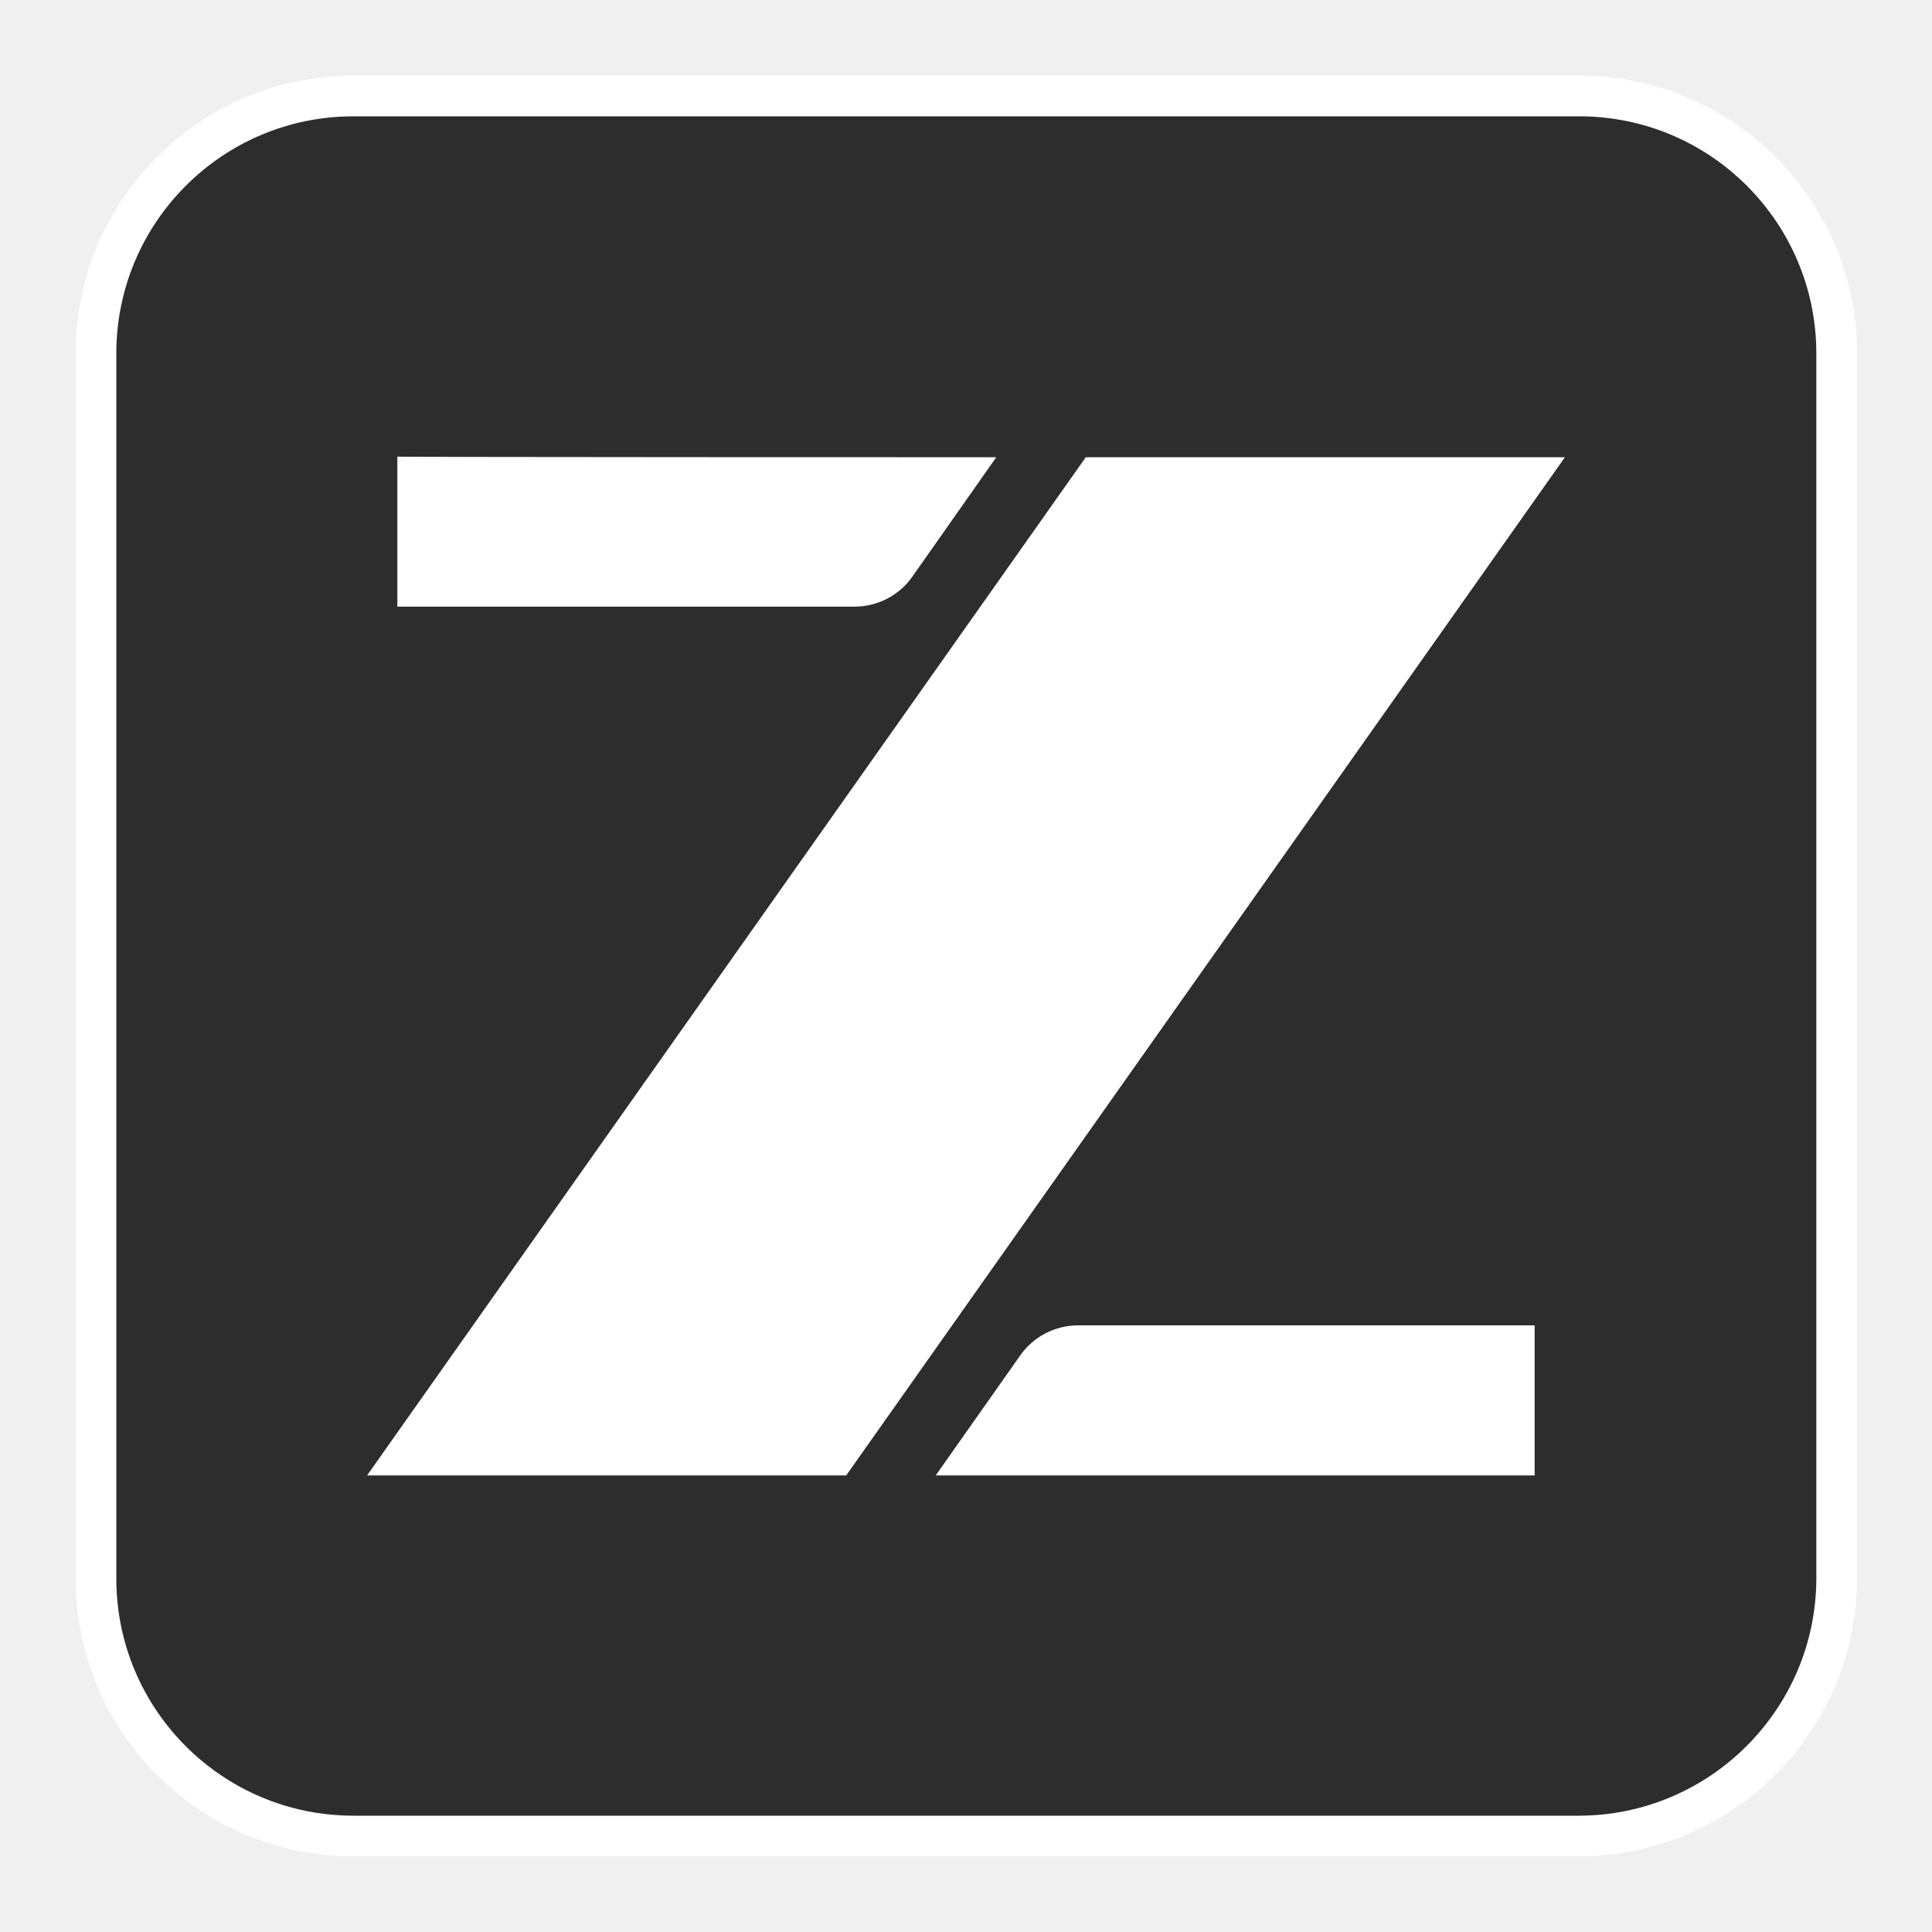
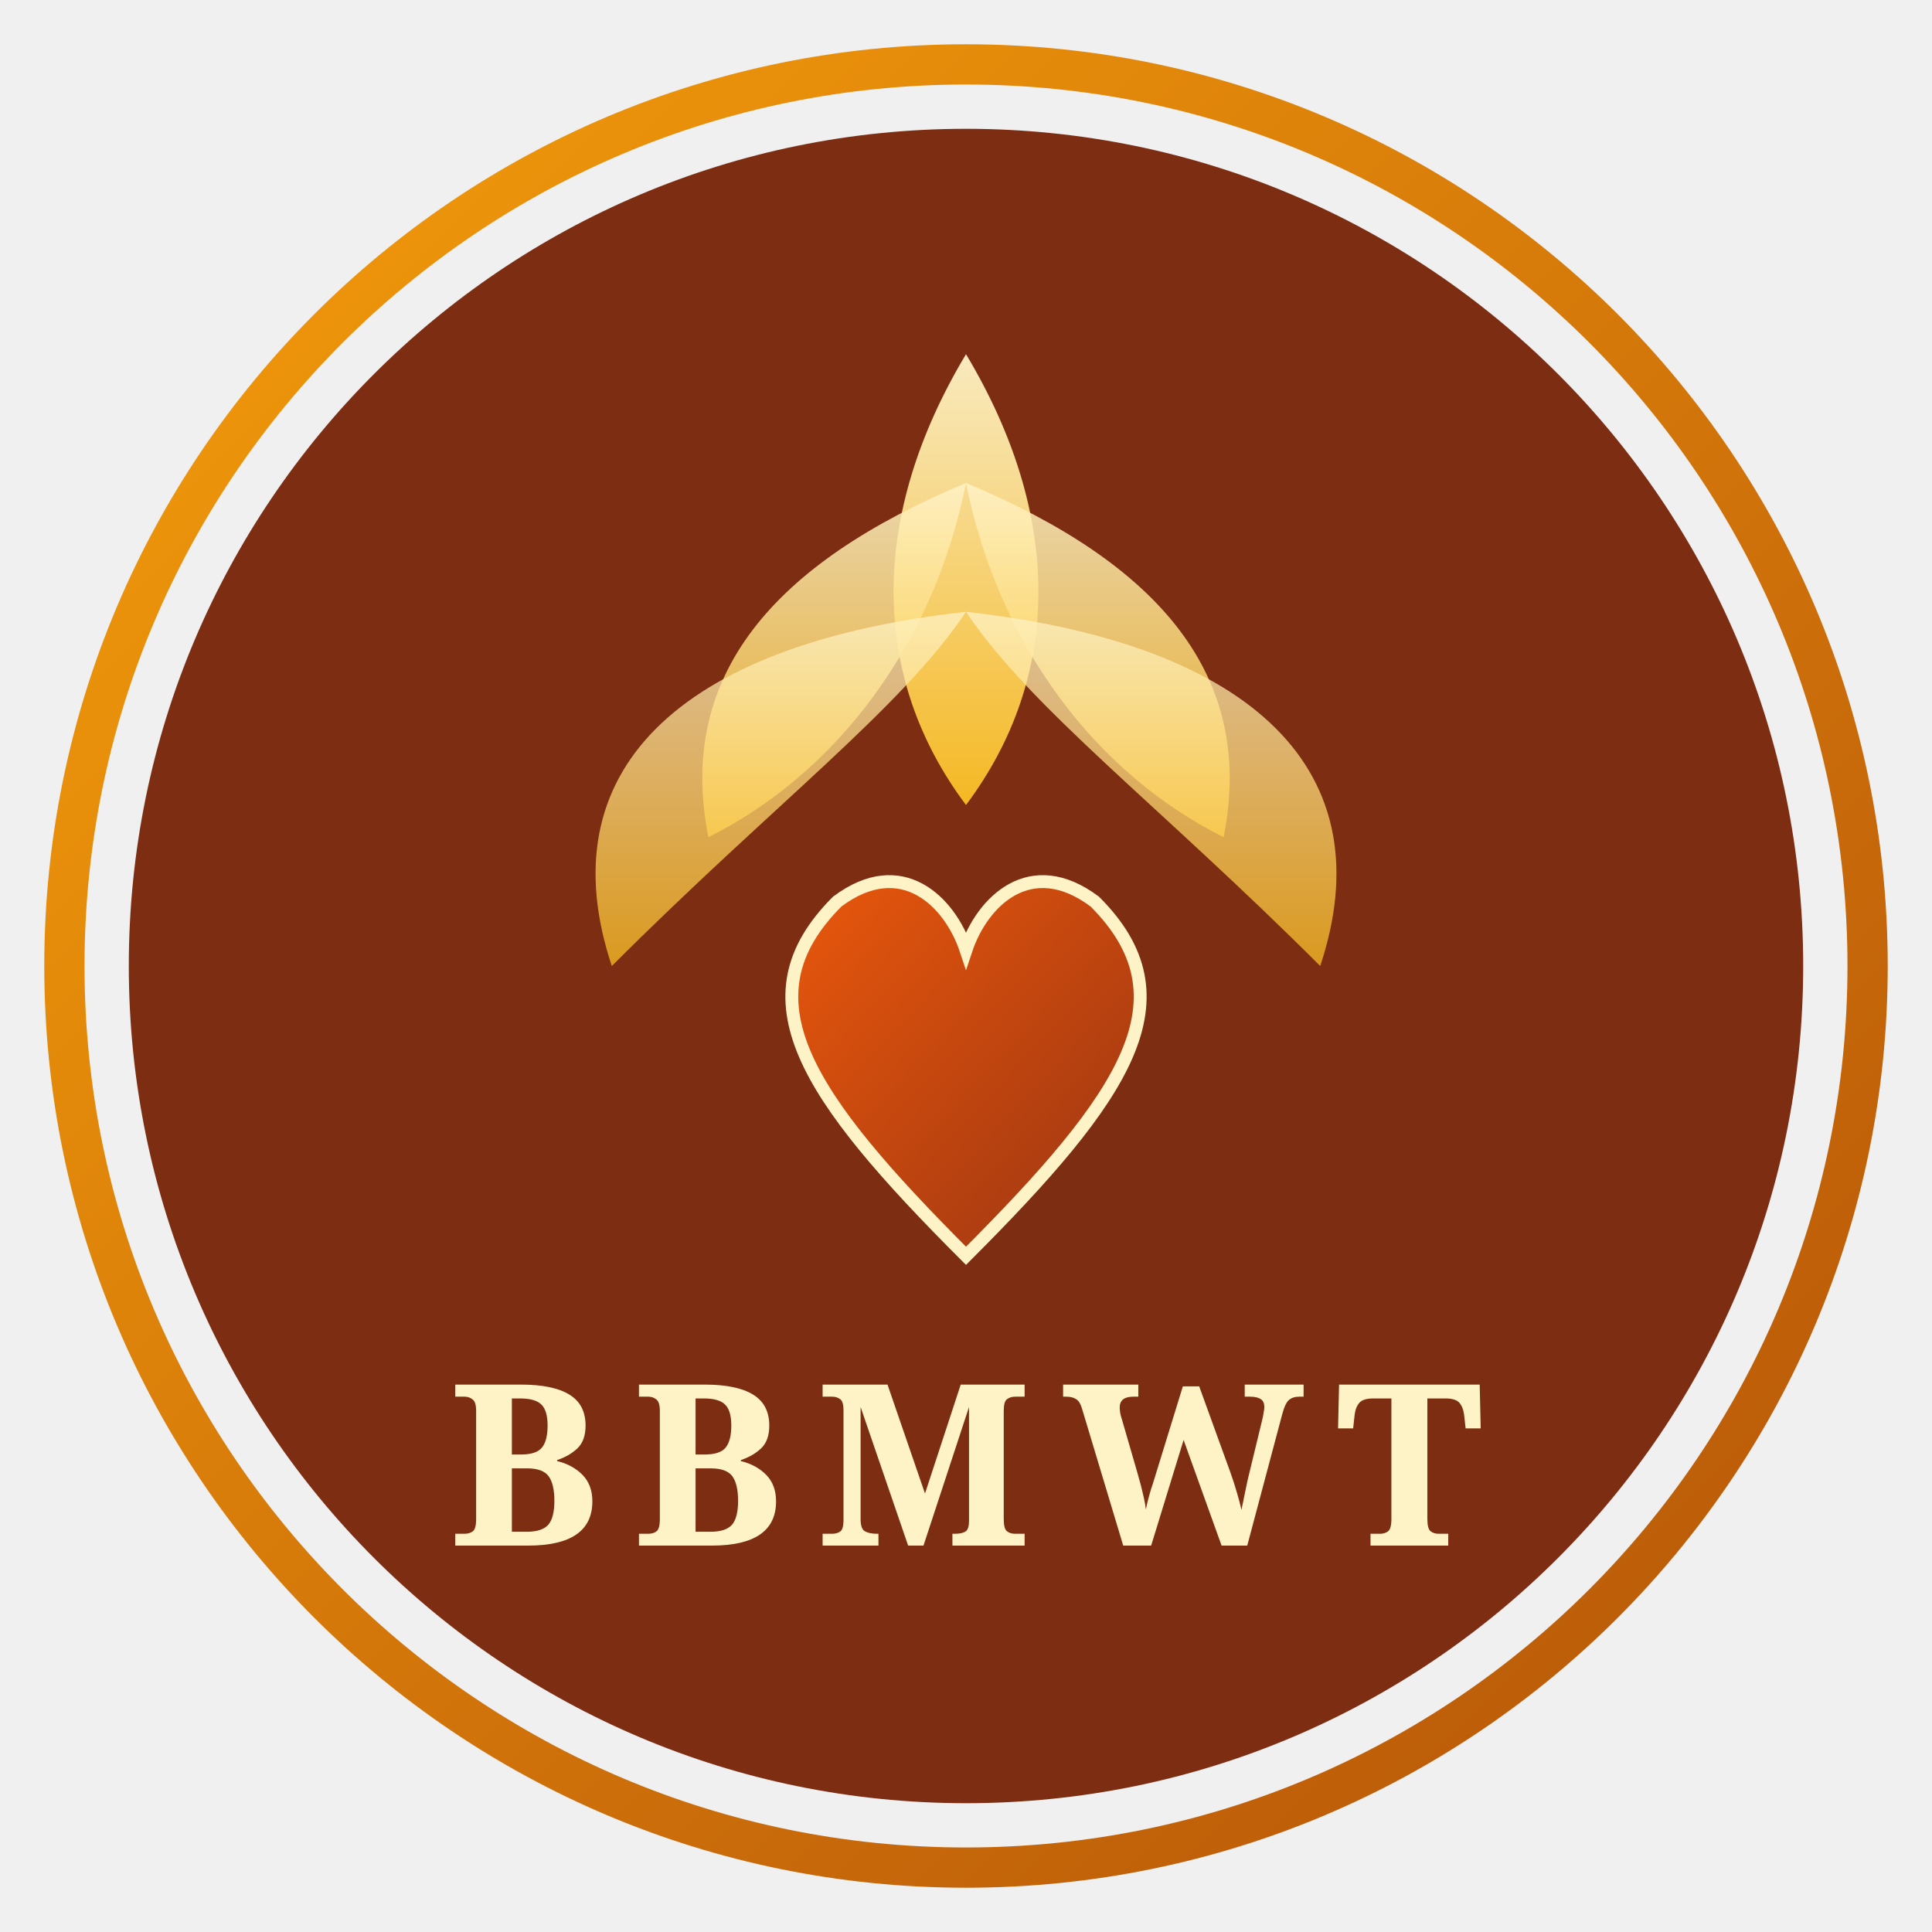
- <svg xmlns="http://www.w3.org/2000/svg" version="1.1" x="0px" y="0px" viewBox="0 0 30 30" style="enable-background:new 0 0 30 30;" xml:space="preserve">
+ <svg xmlns="http://www.w3.org/2000/svg" viewBox="0 0 120 120" width="120" height="120">
  <defs>
-     <style type="text/css">
-     .st194{fill:#2D2D2D;stroke:#FFFFFF;stroke-width:0.632;stroke-miterlimit:10;}
-     .st23{fill:#FFFFFF;}
- 
-     .z-breathe {
-       animation: breathe 2.5s ease-in-out infinite;
-     }
- 
-     @keyframes breathe {
-       0%, 100% { opacity: 0.7; }
-       50% { opacity: 1; }
-     }
-   </style>
+     <linearGradient id="goldGrad" x1="0%" y1="0%" x2="100%" y2="100%">
+       <stop offset="0%" stop-color="#f59e0b" />
+       <stop offset="100%" stop-color="#b45309" />
+     </linearGradient>
+     <linearGradient id="saffronGrad" x1="0%" y1="0%" x2="100%" y2="100%">
+       <stop offset="0%" stop-color="#ea580c" />
+       <stop offset="100%" stop-color="#9a3412" />
+     </linearGradient>
+     <linearGradient id="petalGrad" x1="0%" y1="0%" x2="0%" y2="100%">
+       <stop offset="0%" stop-color="#fef3c7" />
+       <stop offset="100%" stop-color="#fbbf24" />
+     </linearGradient>
  </defs>
-   <g>
-     <path class="st194" d="M24.51,28.51H5.49c-2.21,0-4-1.79-4-4V5.49c0-2.21,1.79-4,4-4h19.03c2.21,0,4,1.79,4,4v19.03     C28.51,26.72,26.72,28.51,24.51,28.51z" />
-     <g class="z-breathe">
-       <path class="st23" d="M15.47,7.1l-1.3,1.85c-0.2,0.29-0.54,0.47-0.9,0.47h-7.1V7.09C6.16,7.1,15.47,7.1,15.47,7.1z" />
-       <polygon class="st23" points="24.3,7.1 13.14,22.91 5.7,22.91 16.86,7.1" />
-       <path class="st23" d="M14.53,22.91l1.31-1.86c0.2-0.29,0.54-0.47,0.9-0.47h7.09v2.33H14.53z" />
-     </g>
+   <circle cx="60" cy="60" r="56" fill="none" stroke="url(#goldGrad)" stroke-width="2.5" />
+   <circle cx="60" cy="60" r="52" fill="#7c2d12" />
+   <g transform="translate(60 60)">
+     <path d="M0,-38 C-6,-28 -6,-18 0,-10 C6,-18 6,-28 0,-38 Z" fill="url(#petalGrad)" opacity="0.95" />
+     <path d="M0,-30 C-12,-25 -18,-18 -16,-8 C-8,-12 -2,-20 0,-30 Z" fill="url(#petalGrad)" opacity="0.85" />
+     <path d="M0,-30 C12,-25 18,-18 16,-8 C8,-12 2,-20 0,-30 Z" fill="url(#petalGrad)" opacity="0.85" />
+     <path d="M0,-22 C-18,-20 -26,-12 -22,0 C-12,-10 -4,-16 0,-22 Z" fill="url(#petalGrad)" opacity="0.75" />
+     <path d="M0,-22 C18,-20 26,-12 22,0 C12,-10 4,-16 0,-22 Z" fill="url(#petalGrad)" opacity="0.75" />
  </g>
+   <g transform="translate(60 70)">
+     <path d="M0,8 C-10,-2 -14,-8 -8,-14 C-4,-17 -1,-14 0,-11 C1,-14 4,-17 8,-14 C14,-8 10,-2 0,8 Z" fill="url(#saffronGrad)" stroke="#fef3c7" stroke-width="0.8" />
+   </g>
+   <text x="60" y="96" font-family="Georgia, serif" font-size="14" font-weight="700" fill="#fef3c7" text-anchor="middle" letter-spacing="2">BBMWT</text>
</svg>
